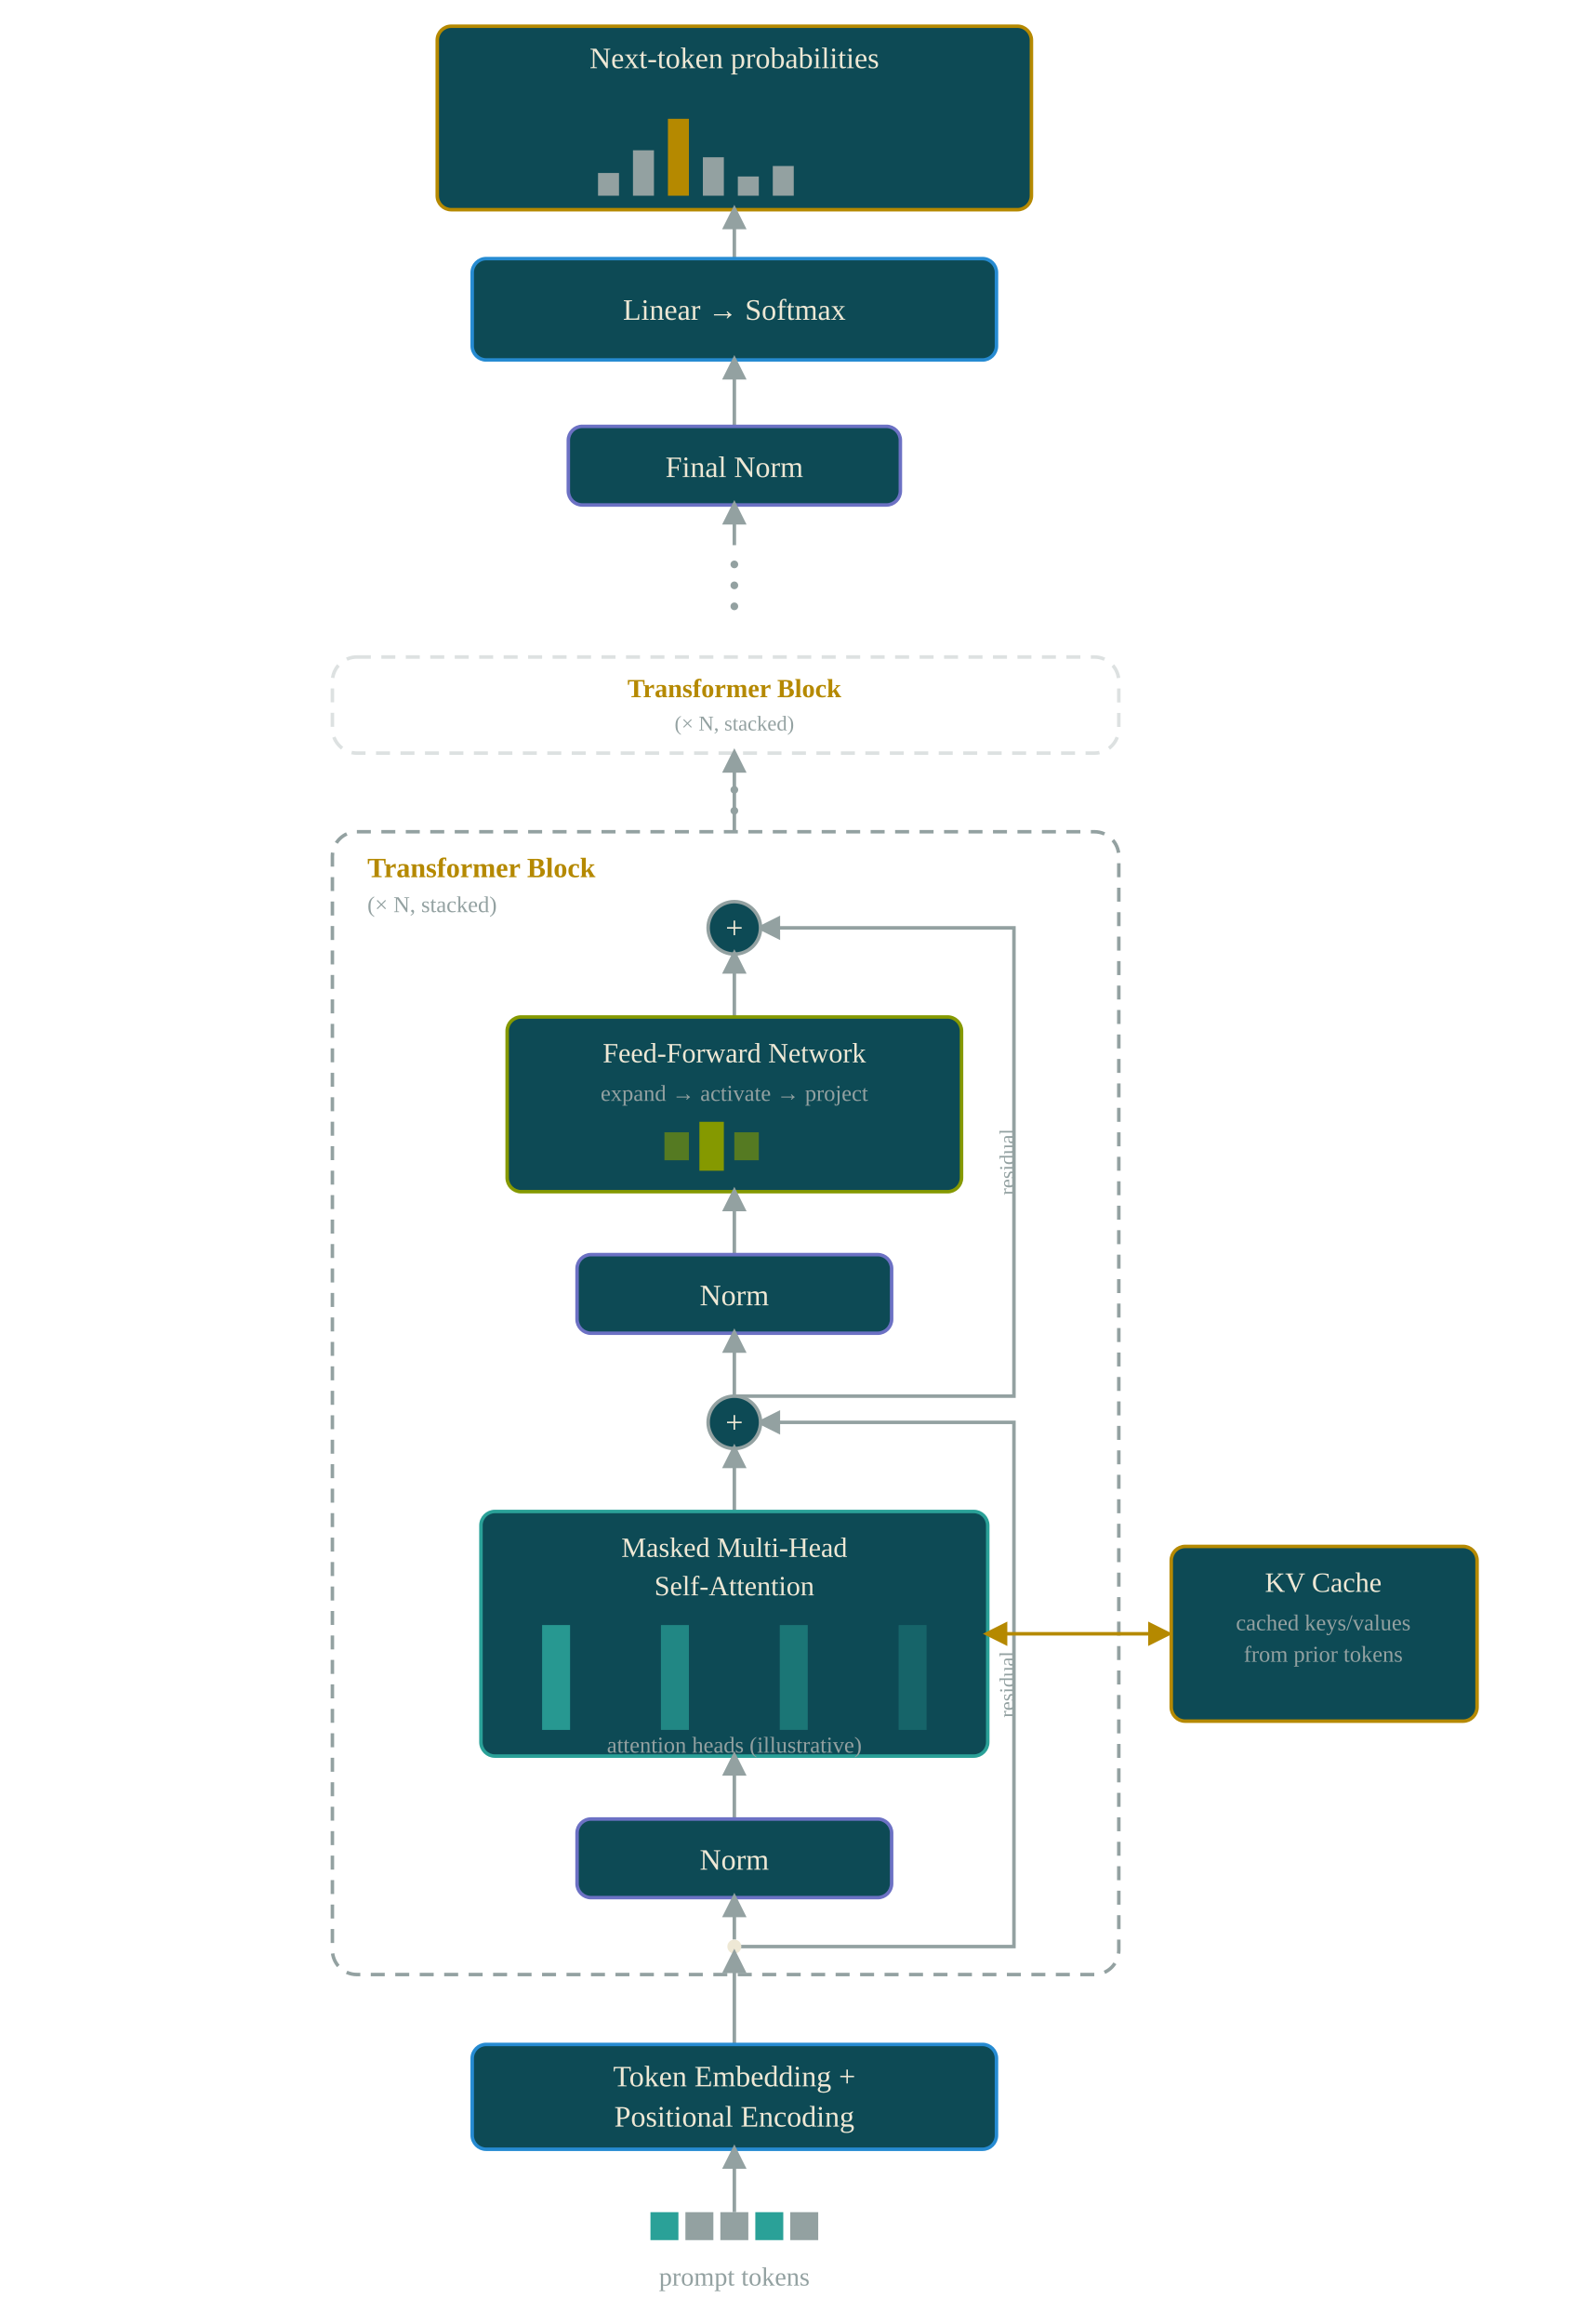
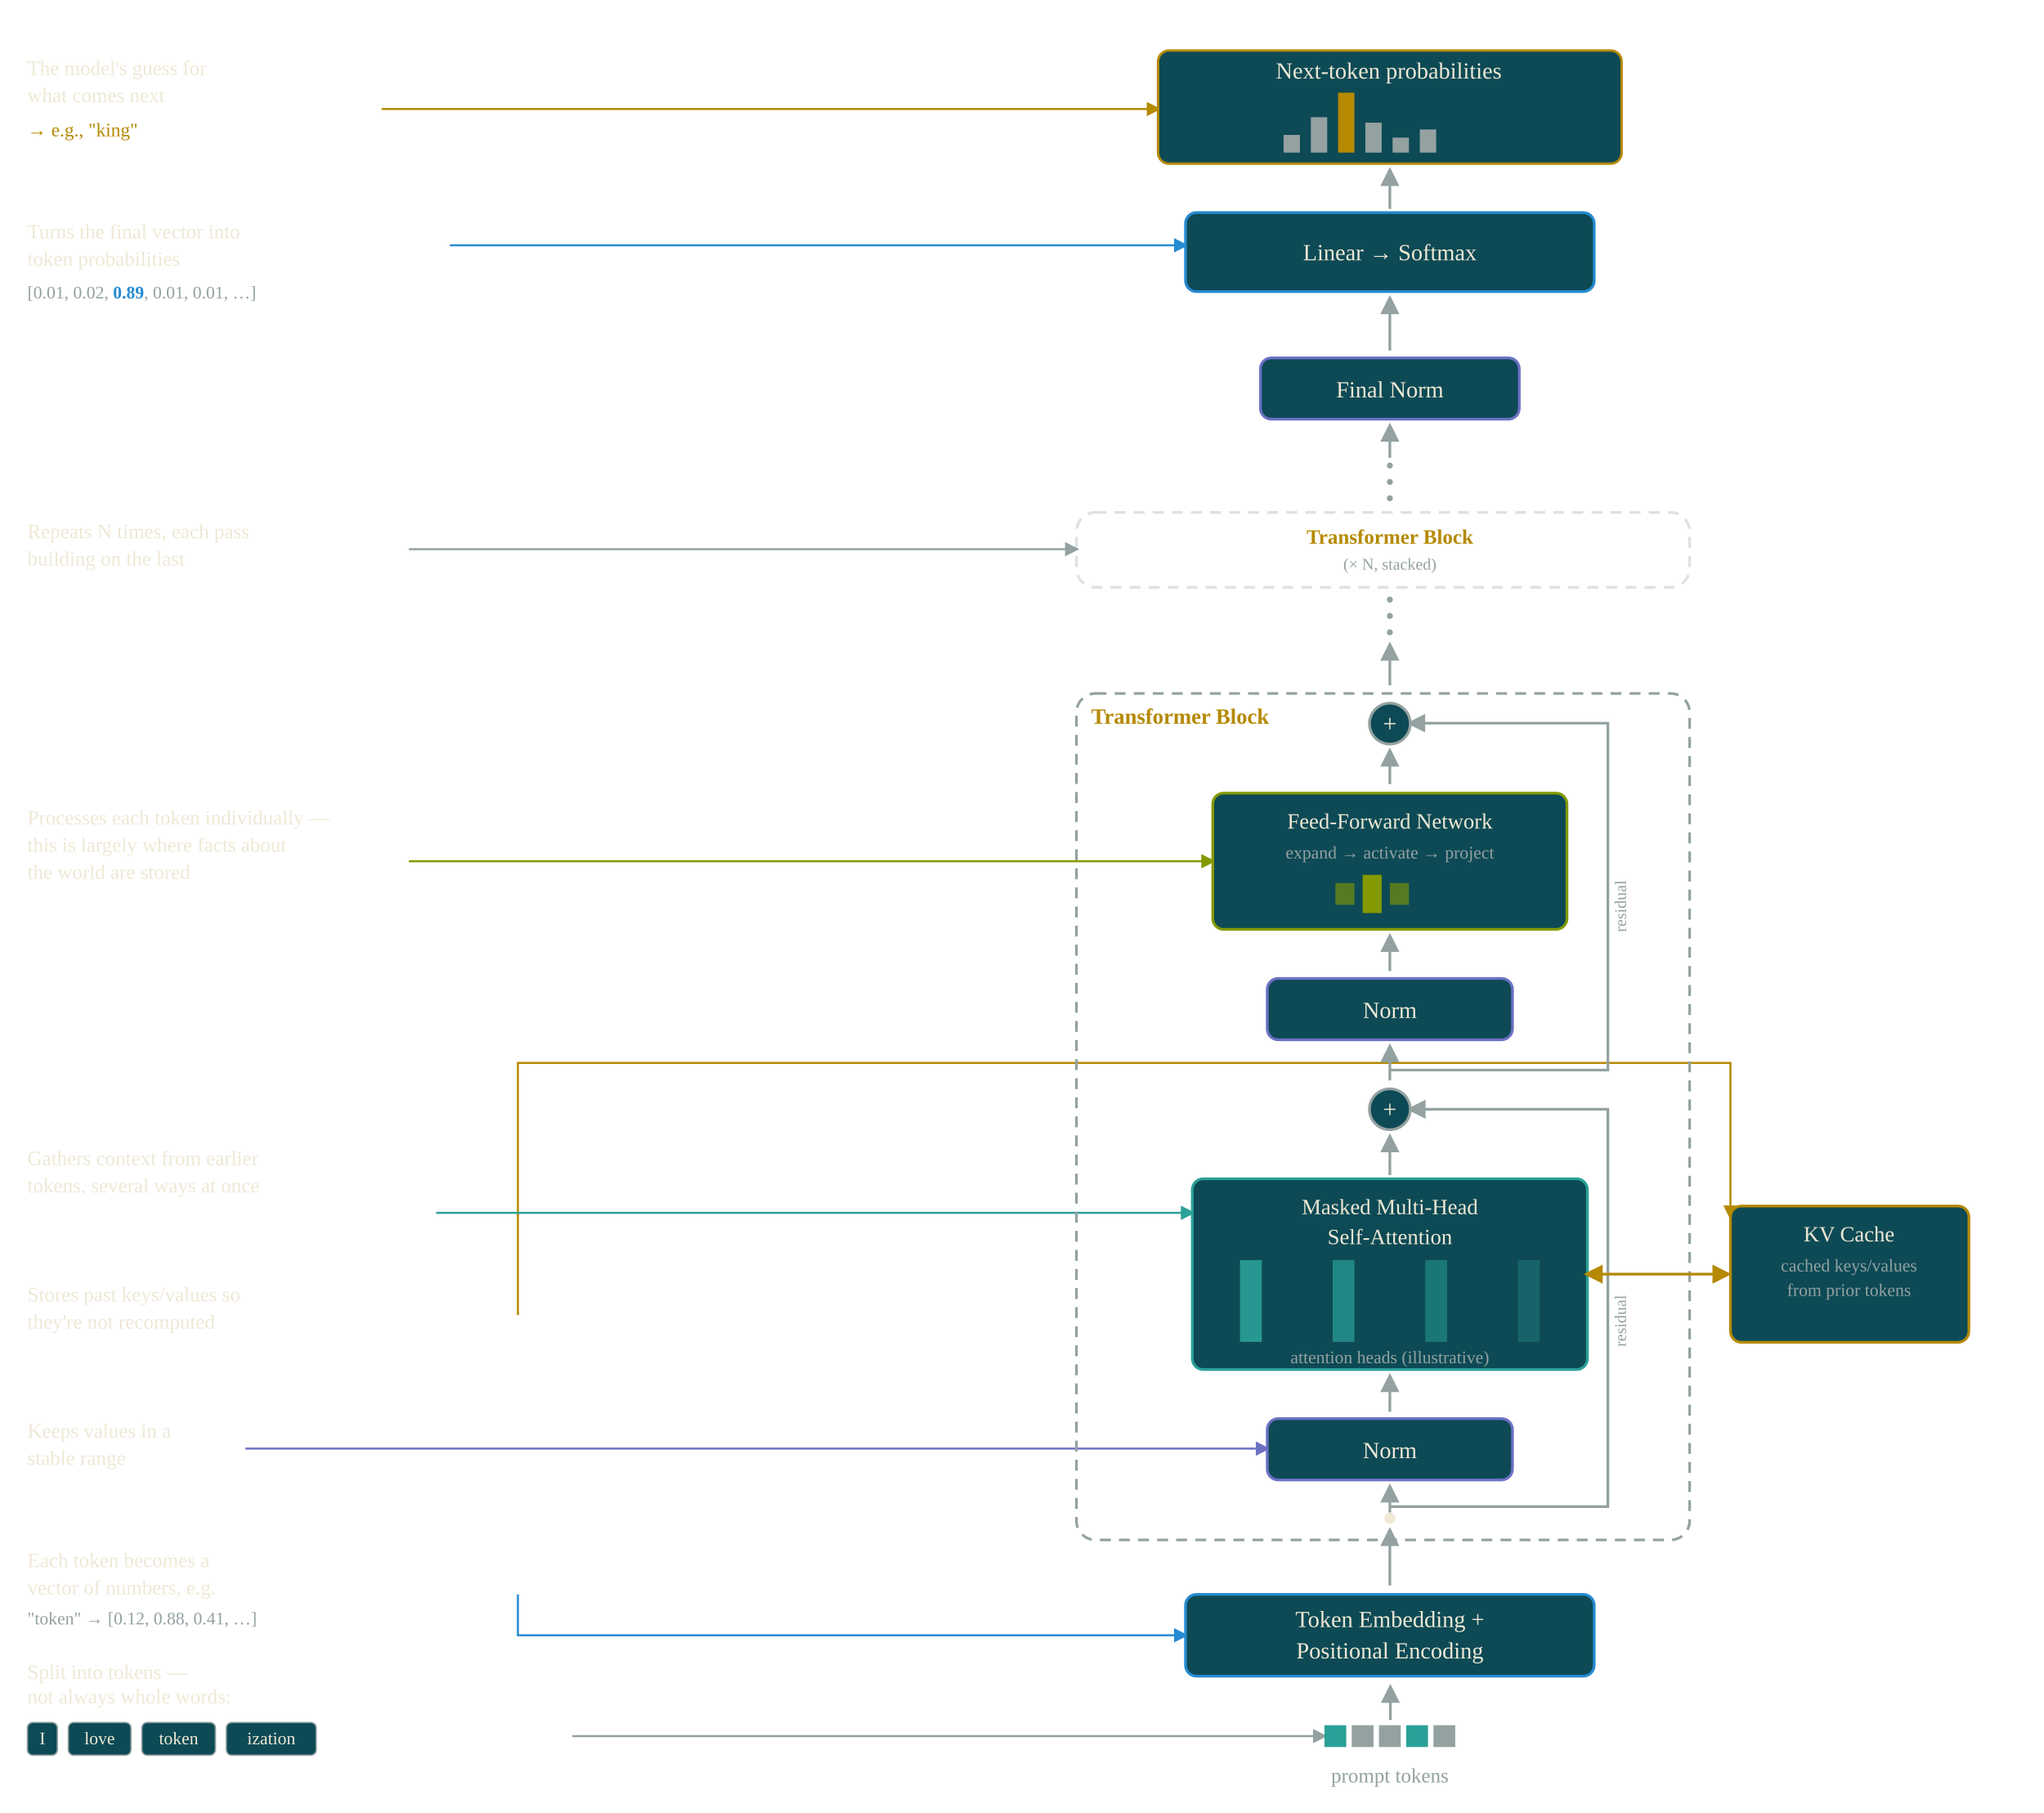
- <svg xmlns="http://www.w3.org/2000/svg" width="677" height="1000" viewBox="0 0 900 1330">
+ <svg xmlns="http://www.w3.org/2000/svg" width="1128" height="1000" viewBox="0 0 1500 1330">
  <defs>
    <marker id="arrow" viewBox="0 0 10 10" refX="8" refY="5" markerWidth="7" markerHeight="7" orient="auto-start-reverse">
      <path d="M0,0 L10,5 L0,10 z" fill="#93a1a1" />
    </marker>
    <marker id="arrowAmber" viewBox="0 0 10 10" refX="8" refY="5" markerWidth="7" markerHeight="7" orient="auto-start-reverse">
      <path d="M0,0 L10,5 L0,10 z" fill="#b58900" />
    </marker>
+     <marker id="arrowBlue" viewBox="0 0 10 10" refX="8" refY="5" markerWidth="7" markerHeight="7" orient="auto-start-reverse">
+       <path d="M0,0 L10,5 L0,10 z" fill="#268bd2" />
+     </marker>
+     <marker id="arrowViolet" viewBox="0 0 10 10" refX="8" refY="5" markerWidth="7" markerHeight="7" orient="auto-start-reverse">
+       <path d="M0,0 L10,5 L0,10 z" fill="#6c71c4" />
+     </marker>
+     <marker id="arrowGreen" viewBox="0 0 10 10" refX="8" refY="5" markerWidth="7" markerHeight="7" orient="auto-start-reverse">
+       <path d="M0,0 L10,5 L0,10 z" fill="#859900" />
+     </marker>
+     <marker id="arrowCyan" viewBox="0 0 10 10" refX="8" refY="5" markerWidth="7" markerHeight="7" orient="auto-start-reverse">
+       <path d="M0,0 L10,5 L0,10 z" fill="#2aa198" />
+     </marker>
+     <marker id="arrowGrey" viewBox="0 0 10 10" refX="8" refY="5" markerWidth="7" markerHeight="7" orient="auto-start-reverse">
+       <path d="M0,0 L10,5 L0,10 z" fill="#93a1a1" />
+     </marker>
  </defs>
-   <rect x="250" y="15" width="340" height="105" rx="8" fill="#0d4a55" stroke="#b58900" stroke-width="2" />
-   <text x="420" y="39" text-anchor="middle" font-size="17" fill="#eee8d5">Next-token probabilities</text>
-   <rect x="342" y="99" width="12" height="13" fill="#93a1a1" />
-   <rect x="362" y="86" width="12" height="26" fill="#93a1a1" />
-   <rect x="382" y="68" width="12" height="44" fill="#b58900" />
-   <rect x="402" y="90" width="12" height="22" fill="#93a1a1" />
-   <rect x="422" y="101" width="12" height="11" fill="#93a1a1" />
-   <rect x="442" y="95" width="12" height="17" fill="#93a1a1" />
-   <line x1="420" y1="148" x2="420" y2="120" stroke="#93a1a1" stroke-width="2" marker-end="url(#arrow)" />
-   <rect x="270" y="148" width="300" height="58" rx="8" fill="#0d4a55" stroke="#268bd2" stroke-width="2" />
-   <text x="420" y="183" text-anchor="middle" font-size="17" fill="#eee8d5">Linear → Softmax</text>
-   <line x1="420" y1="244" x2="420" y2="206" stroke="#93a1a1" stroke-width="2" marker-end="url(#arrow)" />
-   <rect x="325" y="244" width="190" height="45" rx="8" fill="#0d4a55" stroke="#6c71c4" stroke-width="2" />
-   <text x="420" y="273" text-anchor="middle" font-size="17" fill="#eee8d5">Final Norm</text>
-   <line x1="420" y1="312" x2="420" y2="289" stroke="#93a1a1" stroke-width="2" marker-end="url(#arrow)" />
-   <circle cx="420" cy="323" r="2.2" fill="#93a1a1" />
-   <circle cx="420" cy="335" r="2.2" fill="#93a1a1" />
-   <circle cx="420" cy="347" r="2.2" fill="#93a1a1" />
-   <rect x="190" y="376" width="450" height="55" rx="14" fill="none" stroke="#93a1a1" stroke-width="2" stroke-dasharray="8,6" opacity="0.32" />
-   <text x="420" y="399" text-anchor="middle" font-size="15" font-weight="bold" fill="#b58900">Transformer Block</text>
-   <text x="420" y="418" text-anchor="middle" font-size="12" fill="#93a1a1">(× N, stacked)</text>
-   <line x1="420" y1="476" x2="420" y2="431" stroke="#93a1a1" stroke-width="2" marker-end="url(#arrow)" />
-   <circle cx="420" cy="440" r="2.2" fill="#93a1a1" />
-   <circle cx="420" cy="452" r="2.2" fill="#93a1a1" />
-   <circle cx="420" cy="464" r="2.2" fill="#93a1a1" />
-   <rect x="190" y="476" width="450" height="654" rx="14" fill="none" stroke="#93a1a1" stroke-width="2" stroke-dasharray="8,6" />
-   <text x="210" y="502" font-size="16" fill="#b58900" font-weight="bold">Transformer Block</text>
-   <text x="210" y="522" font-size="13" fill="#93a1a1">(× N, stacked)</text>
-   <path d="M420,1114 L580,1114 L580,814 L435,814" fill="none" stroke="#93a1a1" stroke-width="2" marker-end="url(#arrow)" />
-   <text x="580" y="964" font-size="12" fill="#93a1a1" transform="rotate(-90 580 964)" text-anchor="middle">residual</text>
-   <path d="M420,799 L580,799 L580,531 L435,531" fill="none" stroke="#93a1a1" stroke-width="2" marker-end="url(#arrow)" />
-   <text x="580" y="665" font-size="12" fill="#93a1a1" transform="rotate(-90 580 665)" text-anchor="middle">residual</text>
-   <circle cx="420" cy="531" r="15" fill="#0d4a55" stroke="#93a1a1" stroke-width="2" />
-   <text x="420" y="537" text-anchor="middle" font-size="18" fill="#eee8d5">+</text>
-   <line x1="420" y1="582" x2="420" y2="546" stroke="#93a1a1" stroke-width="2" marker-end="url(#arrow)" />
-   <rect x="290" y="582" width="260" height="100" rx="8" fill="#0d4a55" stroke="#859900" stroke-width="2" />
-   <text x="420" y="608" text-anchor="middle" font-size="16" fill="#eee8d5">Feed-Forward Network</text>
-   <text x="420" y="630" text-anchor="middle" font-size="13" fill="#93a1a1">expand → activate → project</text>
-   <rect x="380" y="648" width="14" height="16" fill="#859900" opacity="0.6" />
-   <rect x="400" y="642" width="14" height="28" fill="#859900" />
-   <rect x="420" y="648" width="14" height="16" fill="#859900" opacity="0.6" />
-   <line x1="420" y1="718" x2="420" y2="682" stroke="#93a1a1" stroke-width="2" marker-end="url(#arrow)" />
-   <rect x="330" y="718" width="180" height="45" rx="8" fill="#0d4a55" stroke="#6c71c4" stroke-width="2" />
-   <text x="420" y="747" text-anchor="middle" font-size="17" fill="#eee8d5">Norm</text>
-   <line x1="420" y1="799" x2="420" y2="763" stroke="#93a1a1" stroke-width="2" marker-end="url(#arrow)" />
-   <circle cx="420" cy="814" r="15" fill="#0d4a55" stroke="#93a1a1" stroke-width="2" />
-   <text x="420" y="820" text-anchor="middle" font-size="18" fill="#eee8d5">+</text>
-   <line x1="420" y1="865" x2="420" y2="829" stroke="#93a1a1" stroke-width="2" marker-end="url(#arrow)" />
-   <rect x="275" y="865" width="290" height="140" rx="8" fill="#0d4a55" stroke="#2aa198" stroke-width="2" />
-   <text x="420" y="891" text-anchor="middle" font-size="16" fill="#eee8d5">Masked Multi-Head</text>
-   <text x="420" y="913" text-anchor="middle" font-size="16" fill="#eee8d5">Self-Attention</text>
-   <rect x="310" y="930" width="16" height="60" fill="#2aa198" opacity="0.9" />
-   <rect x="378" y="930" width="16" height="60" fill="#2aa198" opacity="0.7" />
-   <rect x="446" y="930" width="16" height="60" fill="#2aa198" opacity="0.5" />
-   <rect x="514" y="930" width="16" height="60" fill="#2aa198" opacity="0.3" />
-   <text x="420" y="1003" text-anchor="middle" font-size="13" fill="#93a1a1">attention heads (illustrative)</text>
-   <line x1="565" y1="935" x2="668" y2="935" stroke="#b58900" stroke-width="2" marker-start="url(#arrowAmber)" marker-end="url(#arrowAmber)" />
-   <rect x="670" y="885" width="175" height="100" rx="8" fill="#0d4a55" stroke="#b58900" stroke-width="2" />
-   <text x="757" y="911" text-anchor="middle" font-size="16" fill="#eee8d5">KV Cache</text>
-   <text x="757" y="933" text-anchor="middle" font-size="13" fill="#93a1a1">cached keys/values</text>
-   <text x="757" y="951" text-anchor="middle" font-size="13" fill="#93a1a1">from prior tokens</text>
-   <line x1="420" y1="1041" x2="420" y2="1005" stroke="#93a1a1" stroke-width="2" marker-end="url(#arrow)" />
-   <rect x="330" y="1041" width="180" height="45" rx="8" fill="#0d4a55" stroke="#6c71c4" stroke-width="2" />
-   <text x="420" y="1070" text-anchor="middle" font-size="17" fill="#eee8d5">Norm</text>
-   <line x1="420" y1="1110" x2="420" y2="1086" stroke="#93a1a1" stroke-width="2" marker-end="url(#arrow)" />
-   <circle cx="420" cy="1114" r="4" fill="#eee8d5" />
-   <line x1="420" y1="1170" x2="420" y2="1118" stroke="#93a1a1" stroke-width="2" marker-end="url(#arrow)" />
-   <rect x="270" y="1170" width="300" height="60" rx="8" fill="#0d4a55" stroke="#268bd2" stroke-width="2" />
-   <text x="420" y="1194" text-anchor="middle" font-size="17" fill="#eee8d5">Token Embedding +</text>
-   <text x="420" y="1217" text-anchor="middle" font-size="17" fill="#eee8d5">Positional Encoding</text>
-   <line x1="420" y1="1266" x2="420" y2="1230" stroke="#93a1a1" stroke-width="2" marker-end="url(#arrow)" />
-   <rect x="372" y="1266" width="16" height="16" fill="#2aa198" />
-   <rect x="392" y="1266" width="16" height="16" fill="#93a1a1" />
-   <rect x="412" y="1266" width="16" height="16" fill="#93a1a1" />
-   <rect x="432" y="1266" width="16" height="16" fill="#2aa198" />
-   <rect x="452" y="1266" width="16" height="16" fill="#93a1a1" />
-   <text x="420" y="1308" text-anchor="middle" font-size="15" fill="#93a1a1">prompt tokens</text>
+   <g class="fragment" data-fragment-index="8">
+     <text x="20" y="55" font-size="15" fill="#eee8d5">The model's guess for</text>
+     <text x="20" y="75" font-size="15" fill="#eee8d5">what comes next</text>
+     <text x="20" y="100" font-size="14" fill="#b58900">→ e.g., "king"</text>
+     <path d="M280,80 H850" fill="none" stroke="#b58900" stroke-width="1.5" marker-end="url(#arrowAmber)" />
+   </g>
+   <g class="fragment" data-fragment-index="7">
+     <text x="20" y="175" font-size="15" fill="#eee8d5">Turns the final vector into</text>
+     <text x="20" y="195" font-size="15" fill="#eee8d5">token probabilities</text>
+     <text x="20" y="219" font-size="13" fill="#93a1a1">[0.01, 0.02, <tspan font-weight="bold" fill="#268bd2">0.89</tspan>, 0.01, 0.01, …]</text>
+     <path d="M330,180 H870" fill="none" stroke="#268bd2" stroke-width="1.5" marker-end="url(#arrowBlue)" />
+   </g>
+   <g class="fragment" data-fragment-index="6">
+     <text x="20" y="395" font-size="15" fill="#eee8d5">Repeats N times, each pass</text>
+     <text x="20" y="415" font-size="15" fill="#eee8d5">building on the last</text>
+     <path d="M300,403 H790" fill="none" stroke="#93a1a1" stroke-width="1.5" marker-end="url(#arrowGrey)" />
+   </g>
+   <g class="fragment" data-fragment-index="5">
+     <text x="20" y="605" font-size="15" fill="#eee8d5">Processes each token individually —</text>
+     <text x="20" y="625" font-size="15" fill="#eee8d5">this is largely where facts about</text>
+     <text x="20" y="645" font-size="15" fill="#eee8d5">the world are stored</text>
+     <path d="M300,632 H890" fill="none" stroke="#859900" stroke-width="1.5" marker-end="url(#arrowGreen)" />
+   </g>
+   <g class="fragment" data-fragment-index="4">
+     <text x="20" y="955" font-size="15" fill="#eee8d5">Stores past keys/values so</text>
+     <text x="20" y="975" font-size="15" fill="#eee8d5">they're not recomputed</text>
+     <path d="M380,965 V780 H1270 V893" fill="none" stroke="#b58900" stroke-width="1.5" marker-end="url(#arrowAmber)" />
+   </g>
+   <g class="fragment" data-fragment-index="3">
+     <text x="20" y="855" font-size="15" fill="#eee8d5">Gathers context from earlier</text>
+     <text x="20" y="875" font-size="15" fill="#eee8d5">tokens, several ways at once</text>
+     <path d="M320,890 H875" fill="none" stroke="#2aa198" stroke-width="1.5" marker-end="url(#arrowCyan)" />
+   </g>
+   <g class="fragment" data-fragment-index="2">
+     <text x="20" y="1055" font-size="15" fill="#eee8d5">Keeps values in a</text>
+     <text x="20" y="1075" font-size="15" fill="#eee8d5">stable range</text>
+     <path d="M180,1063 H930" fill="none" stroke="#6c71c4" stroke-width="1.5" marker-end="url(#arrowViolet)" />
+   </g>
+   <g class="fragment" data-fragment-index="1">
+     <text x="20" y="1150" font-size="15" fill="#eee8d5">Each token becomes a</text>
+     <text x="20" y="1170" font-size="15" fill="#eee8d5">vector of numbers, e.g.</text>
+     <text x="20" y="1192" font-size="13" fill="#93a1a1">"token" → [0.12, 0.88, 0.41, …]</text>
+     <path d="M380,1170 V1200 H870" fill="none" stroke="#268bd2" stroke-width="1.5" marker-end="url(#arrowBlue)" />
+   </g>
+   <g class="fragment" data-fragment-index="0">
+     <text x="20" y="1232" font-size="15" fill="#eee8d5">Split into tokens —</text>
+     <text x="20" y="1250" font-size="15" fill="#eee8d5">not always whole words:</text>
+     <g font-size="13" fill="#eee8d5" text-anchor="middle">
+       <rect x="20" y="1264" width="22" height="24" rx="4" fill="#0d4a55" stroke="#93a1a1" />
+       <text x="31" y="1280">I</text>
+       <rect x="50" y="1264" width="46" height="24" rx="4" fill="#0d4a55" stroke="#93a1a1" />
+       <text x="73" y="1280">love</text>
+       <rect x="104" y="1264" width="54" height="24" rx="4" fill="#0d4a55" stroke="#93a1a1" />
+       <text x="131" y="1280">token</text>
+       <rect x="166" y="1264" width="66" height="24" rx="4" fill="#0d4a55" stroke="#93a1a1" />
+       <text x="199" y="1280">ization</text>
+     </g>
+     <path d="M420,1274 H972" fill="none" stroke="#93a1a1" stroke-width="1.5" marker-end="url(#arrowGrey)" />
+   </g>
+   <g transform="translate(600,0)">
+     <rect x="249.89" y="37.074" width="340.221" height="83.036" rx="8.005" fill="#0d4a55" stroke="#b58900" stroke-width="1.779" />
+     <text x="419.188" y="57.668" text-anchor="middle" font-size="17" fill="#eee8d5">Next-token probabilities</text>
+     <rect x="342" y="99" width="12" height="13" fill="#93a1a1" />
+     <rect x="362" y="86" width="12" height="26" fill="#93a1a1" />
+     <rect x="382" y="68" width="12" height="44" fill="#b58900" />
+     <rect x="402" y="90" width="12" height="22" fill="#93a1a1" />
+     <rect x="422" y="101" width="12" height="11" fill="#93a1a1" />
+     <rect x="442" y="95" width="12" height="17" fill="#93a1a1" />
+     <line x1="420" y1="153.32" x2="420" y2="125.32" stroke="#93a1a1" stroke-width="2" marker-end="url(#arrow)" />
+     <rect x="270" y="155.98" width="300" height="58" rx="8" fill="#0d4a55" stroke="#268bd2" stroke-width="2" />
+     <text x="420" y="190.98" text-anchor="middle" font-size="17" fill="#eee8d5">Linear → Softmax</text>
+     <line x1="420" y1="257.3" x2="420" y2="219.3" stroke="#93a1a1" stroke-width="2" marker-end="url(#arrow)" />
+     <rect x="325" y="262.62" width="190" height="45" rx="8" fill="#0d4a55" stroke="#6c71c4" stroke-width="2" />
+     <text x="420" y="291.62" text-anchor="middle" font-size="17" fill="#eee8d5">Final Norm</text>
+     <line x1="420" y1="335.94" x2="420" y2="312.94" stroke="#93a1a1" stroke-width="2" marker-end="url(#arrow)" />
+     <circle cx="420" cy="341.62" r="2.2" fill="#93a1a1" />
+     <circle cx="420" cy="353.62" r="2.2" fill="#93a1a1" />
+     <circle cx="420" cy="365.62" r="2.2" fill="#93a1a1" />
+     <rect x="190" y="376" width="450" height="55" rx="14" fill="none" stroke="#93a1a1" stroke-width="2" stroke-dasharray="8,6" opacity="0.32" />
+     <text x="420" y="399" text-anchor="middle" font-size="15" font-weight="bold" fill="#b58900">Transformer Block</text>
+     <text x="420" y="418" text-anchor="middle" font-size="12" fill="#93a1a1">(× N, stacked)</text>
+     <path stroke="#93a1a1" stroke-width="2" marker-end="url(#arrow)" d="M 420,502.868 V 473.56" />
+     <circle cx="420" cy="440" r="2.2" fill="#93a1a1" />
+     <circle cx="420" cy="452" r="2.2" fill="#93a1a1" />
+     <circle cx="420" cy="464" r="2.2" fill="#93a1a1" />
+     <rect x="189.974" y="508.879" width="450.051" height="621.147" rx="14.002" fill="none" stroke="#93a1a1" stroke-width="1.949" stroke-dasharray="8, 6" />
+     <text x="200.817" y="531.078" font-size="16" fill="#b58900" font-weight="bold">Transformer Block</text>
+     <path d="M 420,1105.583 H 580 V 814 H 435" fill="none" stroke="#93a1a1" stroke-width="2" marker-end="url(#arrow)" />
+     <text x="-969.32" y="593.3" font-size="12" fill="#93a1a1" transform="rotate(-90)" text-anchor="middle">residual</text>
+     <path d="M 419.964,785.241 H 580.036 V 530.684 H 434.971" fill="none" stroke="#93a1a1" stroke-width="1.95" marker-end="url(#arrow)" />
+     <text x="-665" y="593.3" font-size="12" fill="#93a1a1" transform="rotate(-90)" text-anchor="middle">residual</text>
+     <circle cx="420" cy="531" r="15" fill="#0d4a55" stroke="#93a1a1" stroke-width="2" />
+     <text x="420" y="537" text-anchor="middle" font-size="18" fill="#eee8d5">+</text>
+     <path stroke="#93a1a1" stroke-width="2" marker-end="url(#arrow)" d="M 420,575.459 V 551.32" />
+     <rect x="290" y="582" width="260" height="100" rx="8" fill="#0d4a55" stroke="#859900" stroke-width="2" />
+     <text x="420" y="608" text-anchor="middle" font-size="16" fill="#eee8d5">Feed-Forward Network</text>
+     <text x="420" y="630" text-anchor="middle" font-size="13" fill="#93a1a1">expand → activate → project</text>
+     <rect x="380" y="648" width="14" height="16" fill="#859900" opacity="0.6" />
+     <rect x="400" y="642" width="14" height="28" fill="#859900" />
+     <rect x="420" y="648" width="14" height="16" fill="#859900" opacity="0.6" />
+     <path stroke="#93a1a1" stroke-width="2" marker-end="url(#arrow)" d="M 420,712.607 V 687.32" />
+     <rect x="330" y="718" width="180" height="45" rx="8" fill="#0d4a55" stroke="#6c71c4" stroke-width="2" />
+     <text x="420" y="747" text-anchor="middle" font-size="17" fill="#eee8d5">Norm</text>
+     <path stroke="#93a1a1" stroke-width="2" marker-end="url(#arrow)" d="M 420,792.842 V 768.32" />
+     <circle cx="420" cy="814" r="15" fill="#0d4a55" stroke="#93a1a1" stroke-width="2" />
+     <text x="420" y="820" text-anchor="middle" font-size="18" fill="#eee8d5">+</text>
+     <path stroke="#93a1a1" stroke-width="2" marker-end="url(#arrow)" d="M 420,862.285 V 834.32" />
+     <rect x="275" y="865" width="290" height="140" rx="8" fill="#0d4a55" stroke="#2aa198" stroke-width="2" />
+     <text x="420" y="891" text-anchor="middle" font-size="16" fill="#eee8d5">Masked Multi-Head</text>
+     <text x="420" y="913" text-anchor="middle" font-size="16" fill="#eee8d5">Self-Attention</text>
+     <rect x="310" y="924.68" width="16" height="60" fill="#2aa198" opacity="0.9" />
+     <rect x="378" y="924.68" width="16" height="60" fill="#2aa198" opacity="0.7" />
+     <rect x="446" y="924.68" width="16" height="60" fill="#2aa198" opacity="0.5" />
+     <rect x="514" y="924.68" width="16" height="60" fill="#2aa198" opacity="0.3" />
+     <text x="420" y="1000.34" text-anchor="middle" font-size="13" fill="#93a1a1">attention heads (illustrative)</text>
+     <line x1="565" y1="935" x2="668" y2="935" stroke="#b58900" stroke-width="2" marker-start="url(#arrowAmber)" marker-end="url(#arrowAmber)" />
+     <rect x="670" y="885" width="175" height="100" rx="8" fill="#0d4a55" stroke="#b58900" stroke-width="2" />
+     <text x="757" y="911" text-anchor="middle" font-size="16" fill="#eee8d5">KV Cache</text>
+     <text x="757" y="933" text-anchor="middle" font-size="13" fill="#93a1a1">cached keys/values</text>
+     <text x="757" y="951" text-anchor="middle" font-size="13" fill="#93a1a1">from prior tokens</text>
+     <path stroke="#93a1a1" stroke-width="2" marker-end="url(#arrow)" d="M 420,1035.971 V 1010.32" />
+     <rect x="330" y="1041" width="180" height="45" rx="8" fill="#0d4a55" stroke="#6c71c4" stroke-width="2" />
+     <text x="420" y="1070" text-anchor="middle" font-size="17" fill="#eee8d5">Norm</text>
+     <path stroke="#93a1a1" stroke-width="2" marker-end="url(#arrow)" d="M 420,1109.945 V 1091.32" />
+     <circle cx="420" cy="1114" r="4" fill="#eee8d5" />
+     <path stroke="#93a1a1" stroke-width="2" marker-end="url(#arrow)" d="M 420,1163.459 V 1123.32" />
+     <rect x="270" y="1170" width="300" height="60" rx="8" fill="#0d4a55" stroke="#268bd2" stroke-width="2" />
+     <text x="420" y="1194" text-anchor="middle" font-size="17" fill="#eee8d5">Token Embedding +</text>
+     <text x="420" y="1217" text-anchor="middle" font-size="17" fill="#eee8d5">Positional Encoding</text>
+     <path stroke="#93a1a1" stroke-width="2" marker-end="url(#arrow)" d="m 420.383,1262.156 v -23.756" />
+     <rect x="372" y="1266" width="16" height="16" fill="#2aa198" />
+     <rect x="392" y="1266" width="16" height="16" fill="#93a1a1" />
+     <rect x="412" y="1266" width="16" height="16" fill="#93a1a1" />
+     <rect x="432" y="1266" width="16" height="16" fill="#2aa198" />
+     <rect x="452" y="1266" width="16" height="16" fill="#93a1a1" />
+     <text x="420" y="1308" text-anchor="middle" font-size="15" fill="#93a1a1">prompt tokens</text>
+   </g>
</svg>
